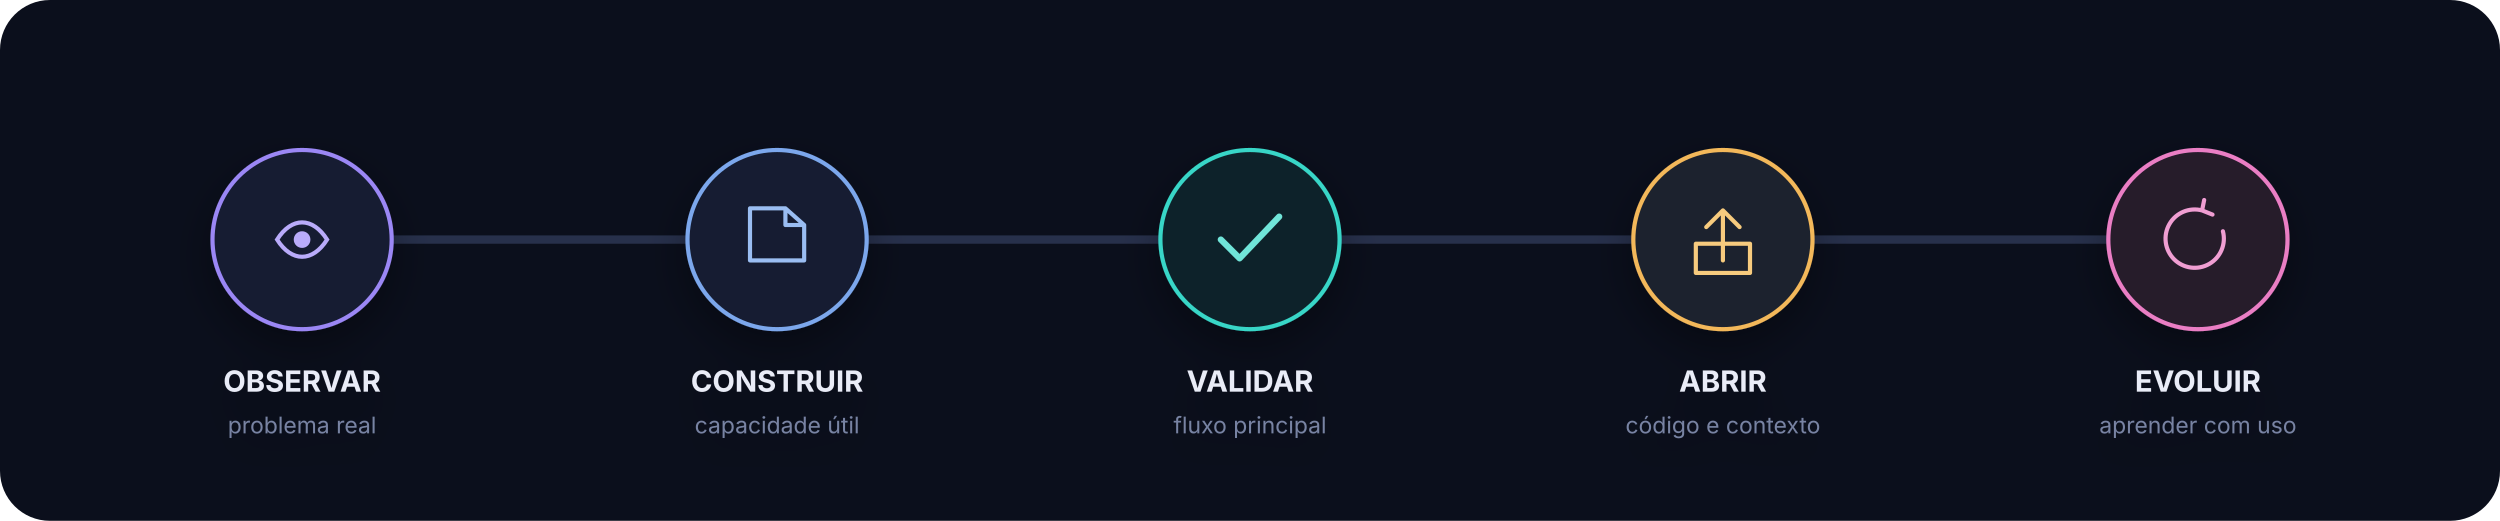
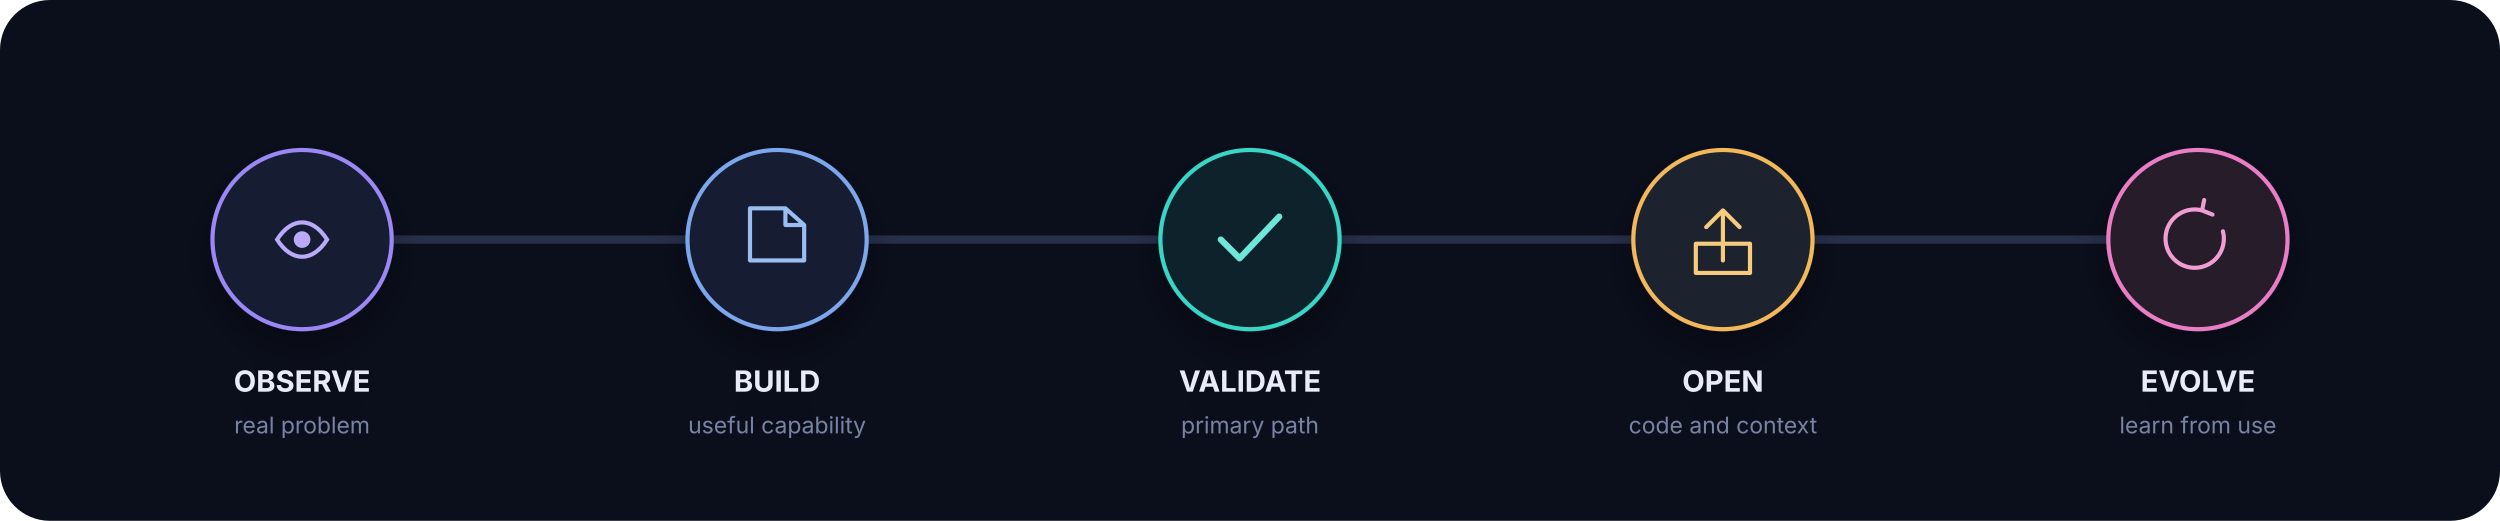
<svg xmlns="http://www.w3.org/2000/svg" width="1200" height="250" viewBox="0 0 1200 250" role="img" aria-labelledby="title desc">
  <defs>
    <linearGradient id="line" x1="0" y1="0" x2="1" y2="0">
      <stop stop-color="#9B87F5" />
      <stop offset=".5" stop-color="#38D6C7" />
      <stop offset="1" stop-color="#F3B85A" />
    </linearGradient>
    <filter id="shadow">
      <feDropShadow dx="0" dy="8" stdDeviation="10" flood-opacity=".35" />
    </filter>
  </defs>
  <rect width="1200" height="250" rx="24" fill="#0B0F1C" />
  <path d="M145 115H1055" stroke="#27304B" stroke-width="4" stroke-linecap="round" />
  <path d="M145 115H1055" stroke="url(#line)" stroke-width="4" stroke-linecap="round" stroke-dasharray="12 22">
    <animate attributeName="stroke-dashoffset" from="34" to="0" dur="2.4s" repeatCount="indefinite" />
  </path>
  <g font-family="Inter,Arial,sans-serif" text-anchor="middle" filter="url(#shadow)">
    <g transform="translate(145 115)">
      <circle r="43" fill="#161C32" stroke="#9B87F5" stroke-width="2" />
      <path d="M-12 0c7-11 17-11 24 0-7 11-17 11-24 0Z" fill="none" stroke="#B9ABFA" stroke-width="2" />
      <circle r="4" fill="#B9ABFA" />
-       <text y="73" fill="#E9ECF7" font-size="14" font-weight="700">OBSERVAR</text>
-       <text y="93" fill="#7883A3" font-size="11">problema real</text>
+       <text y="73" fill="#E9ECF7" font-size="14" font-weight="700">OBSERVE</text>
+       <text y="93" fill="#7883A3" font-size="11">real problem</text>
    </g>
    <g transform="translate(373 115)">
      <circle r="43" fill="#151D31" stroke="#7BA7EC" stroke-width="2" />
      <path d="M-13 10h26V-7L4-15H-13Z M4-15v8h9" fill="none" stroke="#9ABDF2" stroke-width="2" stroke-linejoin="round" />
-       <text y="73" fill="#E9ECF7" font-size="14" font-weight="700">CONSTRUIR</text>
-       <text y="93" fill="#7883A3" font-size="11">capacidade útil</text>
+       <text y="73" fill="#E9ECF7" font-size="14" font-weight="700">BUILD</text>
+       <text y="93" fill="#7883A3" font-size="11">useful capability</text>
    </g>
    <g transform="translate(600 115)">
      <circle r="43" fill="#10242C" stroke="#38D6C7" stroke-width="2" />
      <path d="m-14 0 9 9 19-20" fill="none" stroke="#70E5D9" stroke-width="3" stroke-linecap="round" stroke-linejoin="round" />
-       <text y="73" fill="#E9ECF7" font-size="14" font-weight="700">VALIDAR</text>
-       <text y="93" fill="#7883A3" font-size="11">fluxo principal</text>
+       <text y="73" fill="#E9ECF7" font-size="14" font-weight="700">VALIDATE</text>
+       <text y="93" fill="#7883A3" font-size="11">primary path</text>
    </g>
    <g transform="translate(827 115)">
      <circle r="43" fill="#1E232D" stroke="#F3B85A" stroke-width="2" />
      <path d="M-13 2h26v14h-26z M0 10V-14m-8 8 8-8 8 8" fill="none" stroke="#F7CB7E" stroke-width="2" stroke-linecap="round" stroke-linejoin="round" />
-       <text y="73" fill="#E9ECF7" font-size="14" font-weight="700">ABRIR</text>
-       <text y="93" fill="#7883A3" font-size="11">código e contexto</text>
+       <text y="73" fill="#E9ECF7" font-size="14" font-weight="700">OPEN</text>
+       <text y="93" fill="#7883A3" font-size="11">code and context</text>
    </g>
    <g transform="translate(1055 115)">
      <circle r="43" fill="#251A2C" stroke="#EA7EC4" stroke-width="2" />
      <path d="M12-4A14 14 0 1 1 2-14 M3-19l-1 5 5 2" fill="none" stroke="#F09ED2" stroke-width="2" stroke-linecap="round" stroke-linejoin="round" />
-       <text y="73" fill="#E9ECF7" font-size="14" font-weight="700">EVOLUIR</text>
-       <text y="93" fill="#7883A3" font-size="11">aprender com uso</text>
+       <text y="73" fill="#E9ECF7" font-size="14" font-weight="700">EVOLVE</text>
+       <text y="93" fill="#7883A3" font-size="11">learn from use</text>
    </g>
  </g>
</svg>
